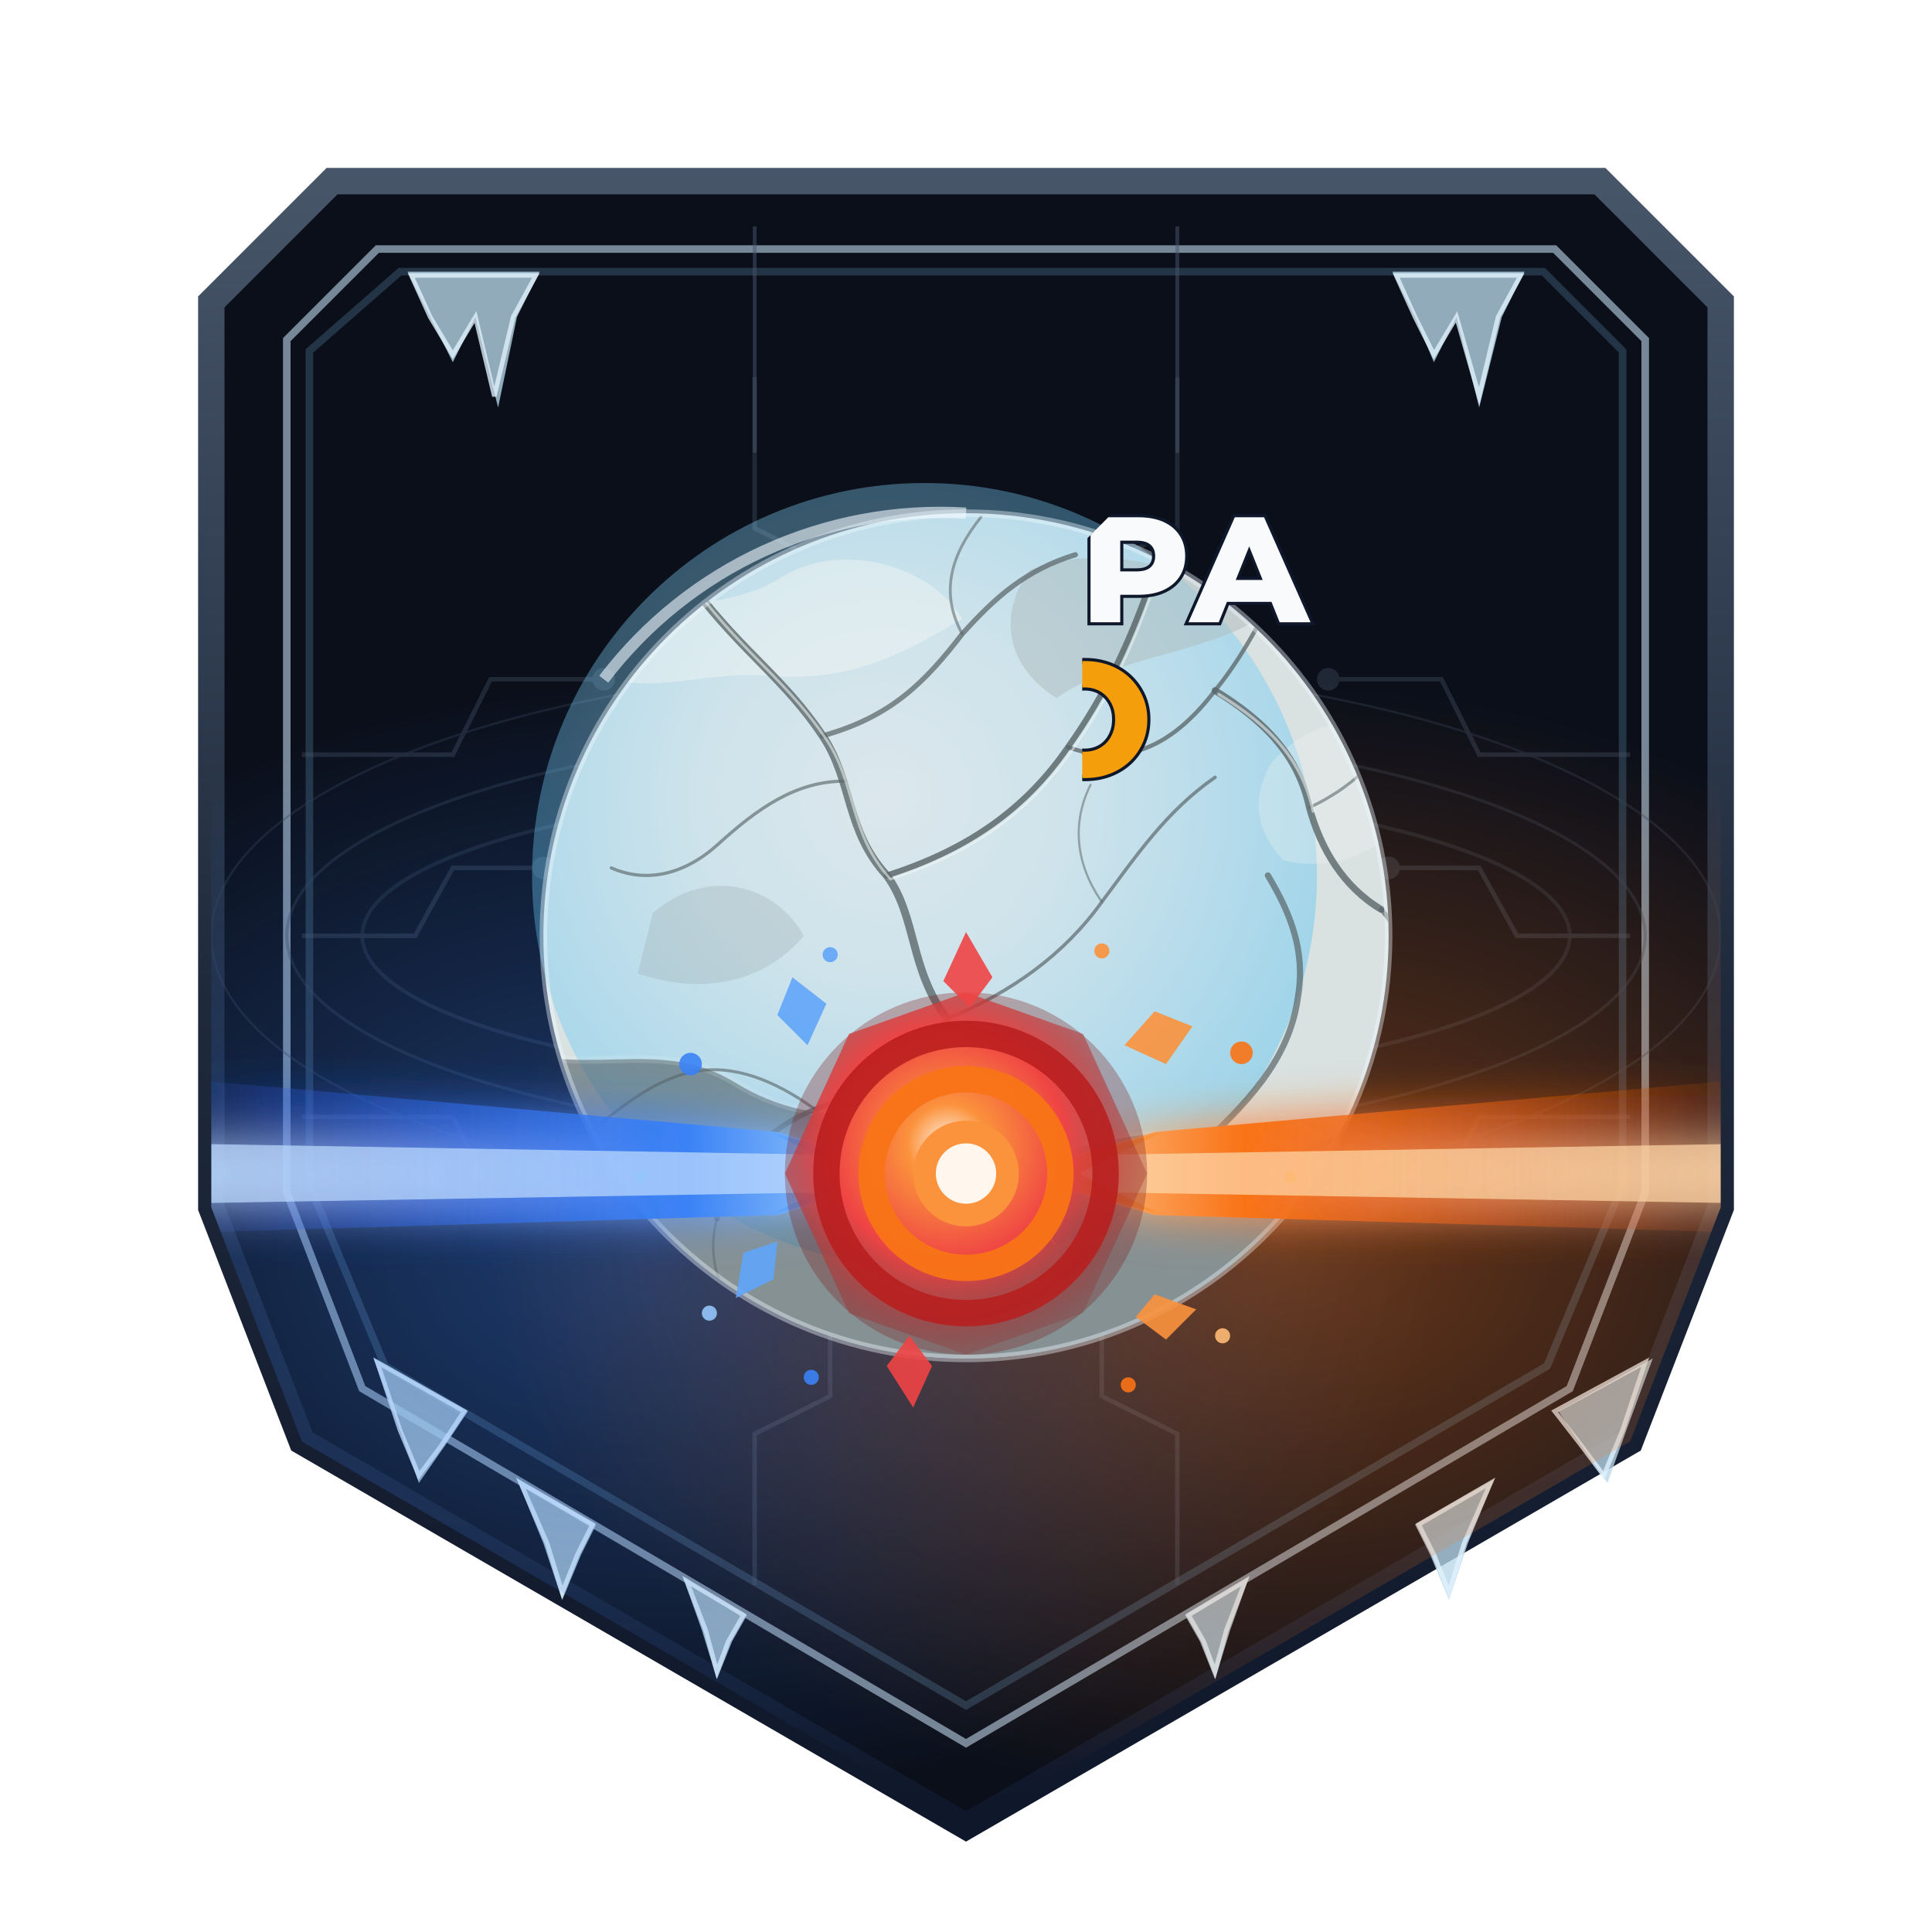
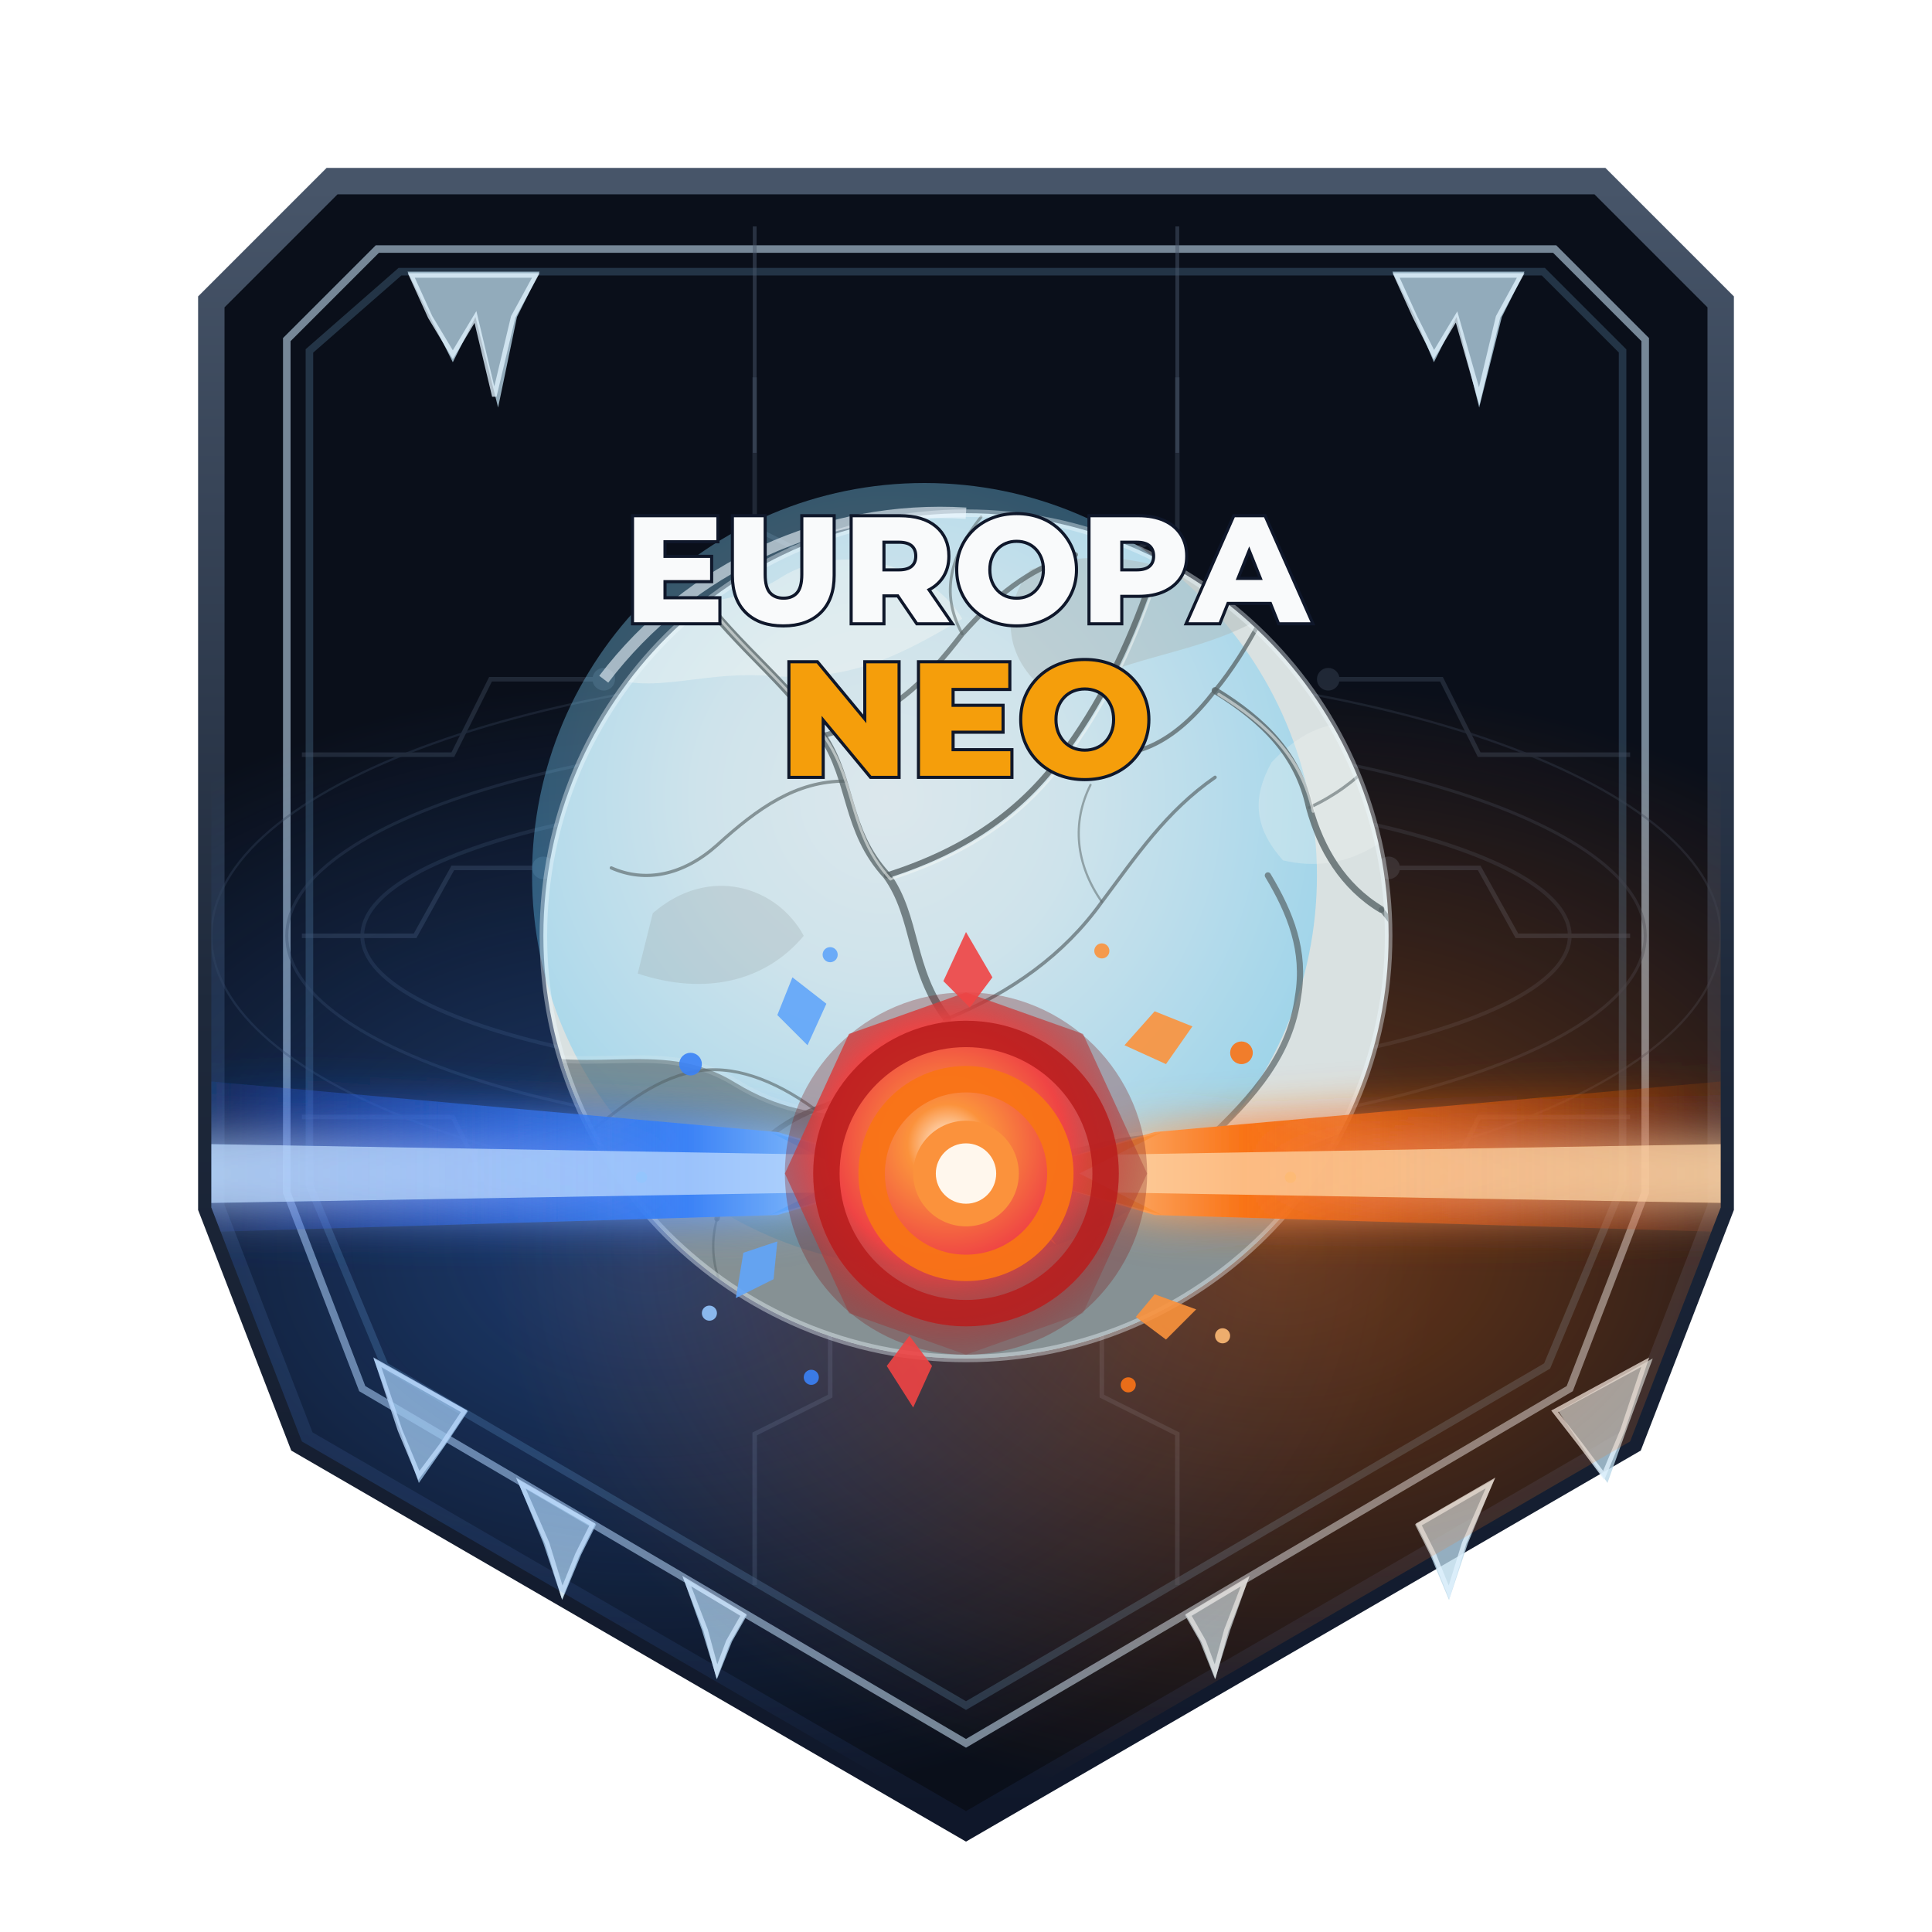
<svg xmlns="http://www.w3.org/2000/svg" viewBox="0 0 512 512" role="img" aria-labelledby="title description">
  <g transform="translate(0 0)">
    <defs>
      <clipPath id="brand-1">
        <path d="M88 48 H424 L456 80 V320 L432 382 L256 484 L80 382 L56 320 V80 Z" />
      </clipPath>
      <clipPath id="brand-2">
        <circle cx="256" cy="248" r="112" />
      </clipPath>
      <linearGradient id="brand-3" x1="0" y1="0" x2="1" y2="0">
        <stop offset="0%" stop-color="#1d4ed8" stop-opacity="0" />
        <stop offset="70%" stop-color="#3b82f6" />
        <stop offset="100%" stop-color="#bae6fd" />
      </linearGradient>
      <linearGradient id="brand-4" x1="1" y1="0" x2="0" y2="0">
        <stop offset="0%" stop-color="#c2410c" stop-opacity="0" />
        <stop offset="70%" stop-color="#f97316" />
        <stop offset="100%" stop-color="#fed7aa" />
      </linearGradient>
      <radialGradient id="brand-5" cx="45%" cy="42%" r="62%">
        <stop offset="0%" stop-color="#fff7ed" />
        <stop offset="18%" stop-color="#fb923c" />
        <stop offset="52%" stop-color="#ef4444" />
        <stop offset="100%" stop-color="#7f1d1d" stop-opacity="0.1" />
      </radialGradient>
      <radialGradient id="brand-6" cx="0.3" cy="0.5" r="0.5">
        <stop offset="0%" stop-color="#3b82f6" stop-opacity="0.4" />
        <stop offset="100%" stop-color="#3b82f6" stop-opacity="0" />
      </radialGradient>
      <radialGradient id="brand-7" cx="0.7" cy="0.5" r="0.5">
        <stop offset="0%" stop-color="#f97316" stop-opacity="0.4" />
        <stop offset="100%" stop-color="#f97316" stop-opacity="0" />
      </radialGradient>
      <radialGradient id="brand-8" cx="0.45" cy="0.4" r="0.6">
        <stop offset="0%" stop-color="#e0f2fe" />
        <stop offset="40%" stop-color="#bae6fd" />
        <stop offset="70%" stop-color="#7dd3fc" />
        <stop offset="100%" stop-color="#38bdf8" />
      </radialGradient>
      <linearGradient id="brand-9" x1="0" y1="0" x2="0" y2="1">
        <stop offset="0%" stop-color="#475569" />
        <stop offset="50%" stop-color="#1e293b" />
        <stop offset="100%" stop-color="#0f172a" />
      </linearGradient>
      <filter id="brand-10" x="-20%" y="-20%" width="140%" height="140%">
        <feGaussianBlur in="SourceGraphic" stdDeviation="2" result="blur" />
        <feMerge>
          <feMergeNode in="blur" />
          <feMergeNode in="SourceGraphic" />
        </feMerge>
      </filter>
      <filter id="brand-11" x="-10%" y="-50%" width="120%" height="200%">
        <feGaussianBlur in="SourceGraphic" stdDeviation="6" result="blur" />
        <feMerge>
          <feMergeNode in="blur" />
          <feMergeNode in="SourceGraphic" />
        </feMerge>
      </filter>
    </defs>
    <path d="M88 48 H424 L456 80 V320 L432 382 L256 484 L80 382 L56 320 V80 Z" fill="#0a0f1a" stroke="none" />
    <path d="M88 48 H424 L456 80 V320 L432 382 L256 484 L80 382 L56 320 V80 Z" fill="none" stroke="url(#brand-9)" stroke-width="7" stroke-linejoin="miter" />
    <path d="M100 66 H412 L436 90 V316 L416 368 L256 462 L96 368 L76 316 V90 Z" fill="none" stroke="#9fb5c8" stroke-width="2" opacity="0.72" stroke-linejoin="miter" />
    <path d="M106 72 H409 L430 93 V314 L410 362 L256 452 L102 362 L82 314 V93 Z" fill="none" stroke="#26384a" stroke-width="2" opacity="0.9" stroke-linejoin="miter" />
    <g fill="#b9d7e8" opacity="0.78">
      <path d="M108 72 H143 L137 84 L132 108 L126 84 L120 96 L114 84 Z" />
      <path d="M369 72 H404 L398 84 L392 108 L386 84 L380 96 L375 84 Z" />
      <path d="M99 360 L124 374 L118 383 L111 393 L106 379 Z" />
      <path d="M137 392 L158 404 L154 412 L149 424 L144 409 Z" />
      <path d="M181 418 L198 428 L194 435 L190 445 L186 432 Z" />
      <path d="M413 374 L438 360 L431 379 L426 393 L419 383 Z" />
      <path d="M375 404 L396 392 L389 409 L384 424 L379 412 Z" />
      <path d="M314 428 L331 418 L326 432 L322 445 L318 435 Z" />
    </g>
    <g fill="none" stroke="#e0f2fe" stroke-width="1.2" opacity="0.78" stroke-linejoin="miter">
      <path d="M109 73 H142 L136 84 L131 105 L126 84 L120 94 L114 84 Z" />
      <path d="M370 73 H403 L397 84 L392 105 L386 84 L380 94 L375 84 Z" />
      <path d="M100 361 L123 374 L117 383 L111 391 L106 379 Z" />
      <path d="M138 393 L157 404 L153 412 L149 422 L145 409 Z" />
      <path d="M182 419 L197 428 L193 435 L190 443 L187 432 Z" />
      <path d="M412 374 L436 361 L430 379 L425 391 L419 383 Z" />
      <path d="M376 404 L395 393 L388 409 L384 422 L380 412 Z" />
      <path d="M315 428 L330 419 L325 432 L322 443 L319 435 Z" />
    </g>
    <g clip-path="url(#brand-1)" opacity="0.35">
      <ellipse cx="256" cy="248" rx="160" ry="40" fill="none" stroke="#334155" stroke-width="1" />
      <ellipse cx="256" cy="248" rx="180" ry="55" fill="none" stroke="#334155" stroke-width="0.8" />
      <ellipse cx="256" cy="248" rx="200" ry="72" fill="none" stroke="#334155" stroke-width="0.6" />
      <g stroke="#475569" stroke-width="1.2" fill="none">
        <path d="M80 200 L120 200 L130 180 L160 180" />
        <path d="M80 248 L110 248 L120 230 L144 230" />
        <path d="M80 296 L120 296 L130 316 L160 316" />
        <path d="M432 200 L392 200 L382 180 L352 180" />
        <path d="M432 248 L402 248 L392 230 L368 230" />
        <path d="M432 296 L392 296 L382 316 L352 316" />
        <path d="M200 100 L200 140 L220 150 L220 170" />
        <path d="M312 100 L312 140 L292 150 L292 170" />
        <path d="M200 420 L200 380 L220 370 L220 350" />
        <path d="M312 420 L312 380 L292 370 L292 350" />
      </g>
      <g fill="#475569">
        <circle cx="160" cy="180" r="3" />
        <circle cx="144" cy="230" r="3" />
        <circle cx="160" cy="316" r="3" />
        <circle cx="352" cy="180" r="3" />
        <circle cx="368" cy="230" r="3" />
        <circle cx="352" cy="316" r="3" />
        <circle cx="220" cy="170" r="3" />
        <circle cx="292" cy="170" r="3" />
        <circle cx="220" cy="350" r="3" />
        <circle cx="292" cy="350" r="3" />
      </g>
    </g>
    <g clip-path="url(#brand-1)">
      <rect x="44" y="180" width="424" height="300" fill="url(#brand-6)" />
      <rect x="44" y="180" width="424" height="300" fill="url(#brand-7)" />
    </g>
    <g clip-path="url(#brand-1)">
      <circle cx="256" cy="248" r="112" fill="#d9e1e1" />
      <circle cx="245" cy="232" r="104" fill="url(#brand-8)" opacity="0.36" />
      <g clip-path="url(#brand-2)">
        <path d="M128 276 C155 287 174 274 195 287 C218 301 233 291 253 302 C276 315 297 294 319 303 C344 313 366 294 384 282 L392 380 L120 380 Z" fill="#526064" opacity="0.62" />
        <path d="M128 276 C155 287 174 274 195 287 C218 301 233 291 253 302 C276 315 297 294 319 303 C344 313 366 294 384 282" fill="none" stroke="#eef3f1" stroke-width="2" opacity="0.16" />
        <path d="M151 174 C170 157 192 163 207 153 C223 143 247 150 255 164 C238 174 225 181 202 179 C181 178 168 187 151 174 Z" fill="#f5f8f5" opacity="0.42" />
        <path d="M273 151 C294 143 320 151 332 165 C315 174 296 174 280 185 C267 177 264 163 273 151 Z" fill="#aebbbb" opacity="0.48" />
        <path d="M337 202 C354 184 370 192 380 210 C369 223 357 232 340 228 C332 219 332 211 337 202 Z" fill="#f1f5f2" opacity="0.3" />
        <path d="M173 242 C188 229 206 235 213 248 C203 260 187 264 169 258 Z" fill="#9ca9aa" opacity="0.3" />
        <g fill="none" stroke="#596568" stroke-linecap="round" stroke-linejoin="round">
          <path d="M184 156 C197 173 208 180 218 195 C226 207 224 220 235 232 C243 243 241 257 251 270" stroke-width="2.1" opacity="0.78" />
          <path d="M218 195 C236 190 245 181 255 168 C264 158 272 151 285 147" stroke-width="1.35" opacity="0.72" />
          <path d="M224 207 C211 207 201 214 190 224 C181 232 171 234 162 230" stroke-width="0.85" opacity="0.64" />
          <path d="M235 232 C257 225 272 214 283 198 C293 184 300 169 306 151" stroke-width="1.55" opacity="0.82" />
          <path d="M255 168 C249 157 252 147 260 137" stroke-width="0.75" opacity="0.56" />
          <path d="M283 198 C300 204 312 196 322 183 C331 172 337 159 343 146" stroke-width="1.1" opacity="0.76" />
          <path d="M306 151 C317 145 327 140 332 130" stroke-width="0.72" opacity="0.55" />
          <path d="M322 183 C335 191 344 200 347 214 C350 225 356 235 366 241" stroke-width="1.8" opacity="0.8" />
          <path d="M347 214 C360 208 369 198 374 186" stroke-width="0.8" opacity="0.58" />
          <path d="M366 241 C375 251 376 264 373 277 C370 289 374 300 382 308" stroke-width="1.25" opacity="0.72" />
          <path d="M251 270 C268 263 282 253 292 239 C301 227 309 215 322 206" stroke-width="0.9" opacity="0.68" />
          <path d="M292 239 C285 229 284 218 289 208" stroke-width="0.58" opacity="0.52" />
          <path d="M251 270 C243 282 230 289 216 294 C203 299 193 310 190 323" stroke-width="1.4" opacity="0.72" />
          <path d="M216 294 C205 286 194 282 184 284 C173 286 164 294 155 301" stroke-width="0.78" opacity="0.62" />
          <path d="M190 323 C187 334 191 345 200 352" stroke-width="0.62" opacity="0.52" />
          <path d="M319 303 C333 290 342 279 344 264 C346 252 342 242 336 232" stroke-width="1.65" opacity="0.7" />
        </g>
        <g fill="none" stroke="#f4f8f6" stroke-linecap="round" opacity="0.54">
          <path d="M185 157 C198 174 209 181 219 196 C227 208 225 221 236 233" stroke-width="0.7" />
          <path d="M236 233 C258 226 273 215 284 199 C294 185 301 170 307 152" stroke-width="0.55" />
          <path d="M323 184 C336 192 345 201 348 215" stroke-width="0.8" />
        </g>
      </g>
      <circle cx="256" cy="248" r="112" fill="none" stroke="#f0f9ff" stroke-width="2" opacity="0.4" />
      <path d="M160 180 A112 112 0 0 1 256 136" fill="none" stroke="#f0f9ff" stroke-width="3" opacity="0.6" />
    </g>
    <g clip-path="url(#brand-1)">
      <g filter="url(#brand-11)">
        <path d="M38 285 L38 327 L206 322 L244 311 L206 300 Z" fill="url(#brand-3)" />
        <path d="M474 285 L474 327 L306 322 L268 311 L306 300 Z" fill="url(#brand-4)" />
        <path d="M44 303 L218 306 L244 311 L218 316 L44 319 Z" fill="#bfdbfe" opacity="0.72" />
        <path d="M468 303 L294 306 L268 311 L294 316 L468 319 Z" fill="#fed7aa" opacity="0.72" />
      </g>
      <path d="M204 300 L244 311 L204 322 L226 311 Z" fill="#60a5fa" />
      <path d="M308 300 L268 311 L308 322 L286 311 Z" fill="#fb923c" />
      <path d="M232 292 L256 311 L232 330 L246 311 Z" fill="#93c5fd" opacity="0.8" />
      <path d="M280 292 L256 311 L280 330 L266 311 Z" fill="#fdba74" opacity="0.8" />
      <circle cx="256" cy="311" r="48" fill="#7f1d1d" opacity="0.32" />
      <path d="M256 263 L287 274 L304 311 L287 348 L256 359 L225 348 L208 311 L225 274 Z" fill="url(#brand-5)" />
      <circle cx="256" cy="311" r="37" fill="none" stroke="#b91c1c" stroke-width="7" opacity="0.85" />
      <circle cx="256" cy="311" r="25" fill="none" stroke="#f97316" stroke-width="7" opacity="0.95" />
      <circle cx="256" cy="311" r="14" fill="#fb923c" />
      <circle cx="256" cy="311" r="8" fill="#fff7ed" />
      <g opacity="0.9">
        <path d="M214 277 l-8 -8 4 -10 9 7z M205 339 l-10 5 2 -12 9 -3z" fill="#60a5fa" />
        <path d="M298 277 l8 -9 10 4 -7 10z M306 343 l11 4 -8 8 -8 -6z" fill="#fb923c" />
        <path d="M250 260 l6 -13 7 12 -6 8z M247 362 l-5 11 -7 -11 6 -8z" fill="#ef4444" />
        <circle cx="183" cy="282" r="3" fill="#3b82f6" />
        <circle cx="188" cy="348" r="2" fill="#93c5fd" />
        <circle cx="329" cy="279" r="3" fill="#f97316" />
        <circle cx="324" cy="354" r="2" fill="#fdba74" />
        <circle cx="220" cy="253" r="2" fill="#60a5fa" />
        <circle cx="292" cy="252" r="2" fill="#fb923c" />
        <circle cx="215" cy="365" r="2" fill="#3b82f6" />
        <circle cx="299" cy="367" r="2" fill="#f97316" />
        <circle cx="170" cy="312" r="1.5" fill="#93c5fd" />
        <circle cx="342" cy="312" r="1.5" fill="#fdba74" />
      </g>
    </g>
    <g clip-path="url(#brand-1)" opacity="0.5">
      <line x1="200" y1="60" x2="200" y2="120" stroke="#475569" stroke-width="1" />
      <line x1="312" y1="60" x2="312" y2="120" stroke="#475569" stroke-width="1" />
    </g>
  </g>
-   <g id="wordmark" clip-path="url(#brand-1)" transform="translate(256 100) scale(.55)">
+   <g id="wordmark" transform="translate(256 100) scale(.55)">
    <g transform="translate(0 118)" fill="#f9fafb" stroke="#0f172a" stroke-width="3" paint-order="stroke fill">
      <path d="M-159.942 0.0V-50.58H-120.273V-39.525H-145.78V-11.055H-119.333V0.0ZM-146.791 -20.304V-30.998H-123.307V-20.304Z" />
      <path d="M-88.046 1.012Q-99.246 1.012 -105.532 -5.13Q-111.818 -11.272 -111.818 -22.544V-50.58H-97.511V-22.978Q-97.511 -16.475 -94.946 -13.657Q-92.381 -10.839 -87.901 -10.839Q-83.421 -10.839 -80.892 -13.657Q-78.363 -16.475 -78.363 -22.978V-50.58H-64.273V-22.544Q-64.273 -11.272 -70.559 -5.13Q-76.846 1.012 -88.046 1.012Z" />
      <path d="M-54.591 0.0V-50.58H-31.974Q-20.919 -50.58 -14.957 -45.558Q-8.996 -40.536 -8.996 -31.866Q-8.996 -26.157 -11.742 -22.002Q-14.488 -17.848 -19.51 -15.644Q-24.531 -13.44 -31.468 -13.44H-46.642L-40.284 -19.437V0.0ZM-23.303 0.0 -35.876 -18.426H-20.63L-7.984 0.0ZM-40.284 -17.92 -46.642 -24.495H-32.335Q-27.855 -24.495 -25.651 -26.446Q-23.448 -28.397 -23.448 -31.866Q-23.448 -35.406 -25.651 -37.357Q-27.855 -39.308 -32.335 -39.308H-46.642L-40.284 -45.884Z" />
      <path d="M24.387 1.012Q18.317 1.012 13.187 -0.939Q8.057 -2.89 4.263 -6.467Q0.47 -10.044 -1.626 -14.813Q-3.721 -19.582 -3.721 -25.29Q-3.721 -30.998 -1.626 -35.767Q0.47 -40.536 4.263 -44.113Q8.057 -47.69 13.187 -49.641Q18.317 -51.592 24.387 -51.592Q30.529 -51.592 35.623 -49.641Q40.717 -47.69 44.474 -44.113Q48.232 -40.536 50.363 -35.767Q52.495 -30.998 52.495 -25.29Q52.495 -19.582 50.363 -14.777Q48.232 -9.972 44.474 -6.431Q40.717 -2.89 35.623 -0.939Q30.529 1.012 24.387 1.012ZM24.387 -10.839Q27.277 -10.839 29.77 -11.85Q32.263 -12.862 34.106 -14.777Q35.948 -16.691 36.996 -19.365Q38.044 -22.039 38.044 -25.29Q38.044 -28.614 36.996 -31.251Q35.948 -33.889 34.106 -35.804Q32.263 -37.718 29.77 -38.73Q27.277 -39.742 24.387 -39.742Q21.497 -39.742 19.004 -38.73Q16.511 -37.718 14.668 -35.804Q12.826 -33.889 11.778 -31.251Q10.73 -28.614 10.73 -25.29Q10.73 -22.039 11.778 -19.365Q12.826 -16.691 14.668 -14.777Q16.511 -12.862 19.004 -11.85Q21.497 -10.839 24.387 -10.839Z" />
      <path d="M60.01 0.0V-50.58H83.132Q90.069 -50.58 95.091 -48.34Q100.113 -46.1 102.859 -41.873Q105.604 -37.646 105.604 -31.866Q105.604 -26.157 102.859 -21.966Q100.113 -17.775 95.091 -15.499Q90.069 -13.223 83.132 -13.223H67.958L74.317 -19.437V0.0ZM74.317 -17.92 67.958 -24.495H82.265Q86.745 -24.495 88.949 -26.446Q91.153 -28.397 91.153 -31.866Q91.153 -35.406 88.949 -37.357Q86.745 -39.308 82.265 -39.308H67.958L74.317 -45.884Z" />
      <path d="M107.194 0.0 129.522 -50.58H143.612L166.012 0.0H151.127L133.64 -43.571H139.276L121.79 0.0ZM119.406 -9.827 123.091 -20.377H147.803L151.488 -9.827Z" />
    </g>
    <g transform="translate(0 192)" fill="#f59e0b" stroke="#0f172a" stroke-width="3" paint-order="stroke fill">
      <path d="M-84.578 0.0V-54.217H-71.954L-42.057 -18.124H-48.021V-54.217H-32.995V0.0H-45.62L-75.516 -36.093H-69.552V0.0Z" />
      <path d="M-22.151 0.0V-54.217H20.37V-42.367H-6.971V-11.85H21.377V0.0ZM-8.055 -21.764V-33.227H17.117V-21.764Z" />
      <path d="M57.238 1.084Q50.731 1.084 45.232 -1.007Q39.733 -3.098 35.667 -6.932Q31.601 -10.766 29.355 -15.878Q27.108 -20.99 27.108 -27.108Q27.108 -33.227 29.355 -38.339Q31.601 -43.451 35.667 -47.285Q39.733 -51.119 45.232 -53.21Q50.731 -55.301 57.238 -55.301Q63.821 -55.301 69.281 -53.21Q74.742 -51.119 78.769 -47.285Q82.797 -43.451 85.082 -38.339Q87.367 -33.227 87.367 -27.108Q87.367 -20.99 85.082 -15.839Q82.797 -10.688 78.769 -6.893Q74.742 -3.098 69.281 -1.007Q63.821 1.084 57.238 1.084ZM57.238 -11.618Q60.336 -11.618 63.008 -12.702Q65.68 -13.787 67.655 -15.839Q69.63 -17.892 70.753 -20.757Q71.876 -23.623 71.876 -27.108Q71.876 -30.671 70.753 -33.498Q69.63 -36.325 67.655 -38.378Q65.68 -40.43 63.008 -41.515Q60.336 -42.599 57.238 -42.599Q54.139 -42.599 51.467 -41.515Q48.795 -40.43 46.82 -38.378Q44.845 -36.325 43.722 -33.498Q42.599 -30.671 42.599 -27.108Q42.599 -23.623 43.722 -20.757Q44.845 -17.892 46.82 -15.839Q48.795 -13.787 51.467 -12.702Q54.139 -11.618 57.238 -11.618Z" />
    </g>
  </g>
</svg>
